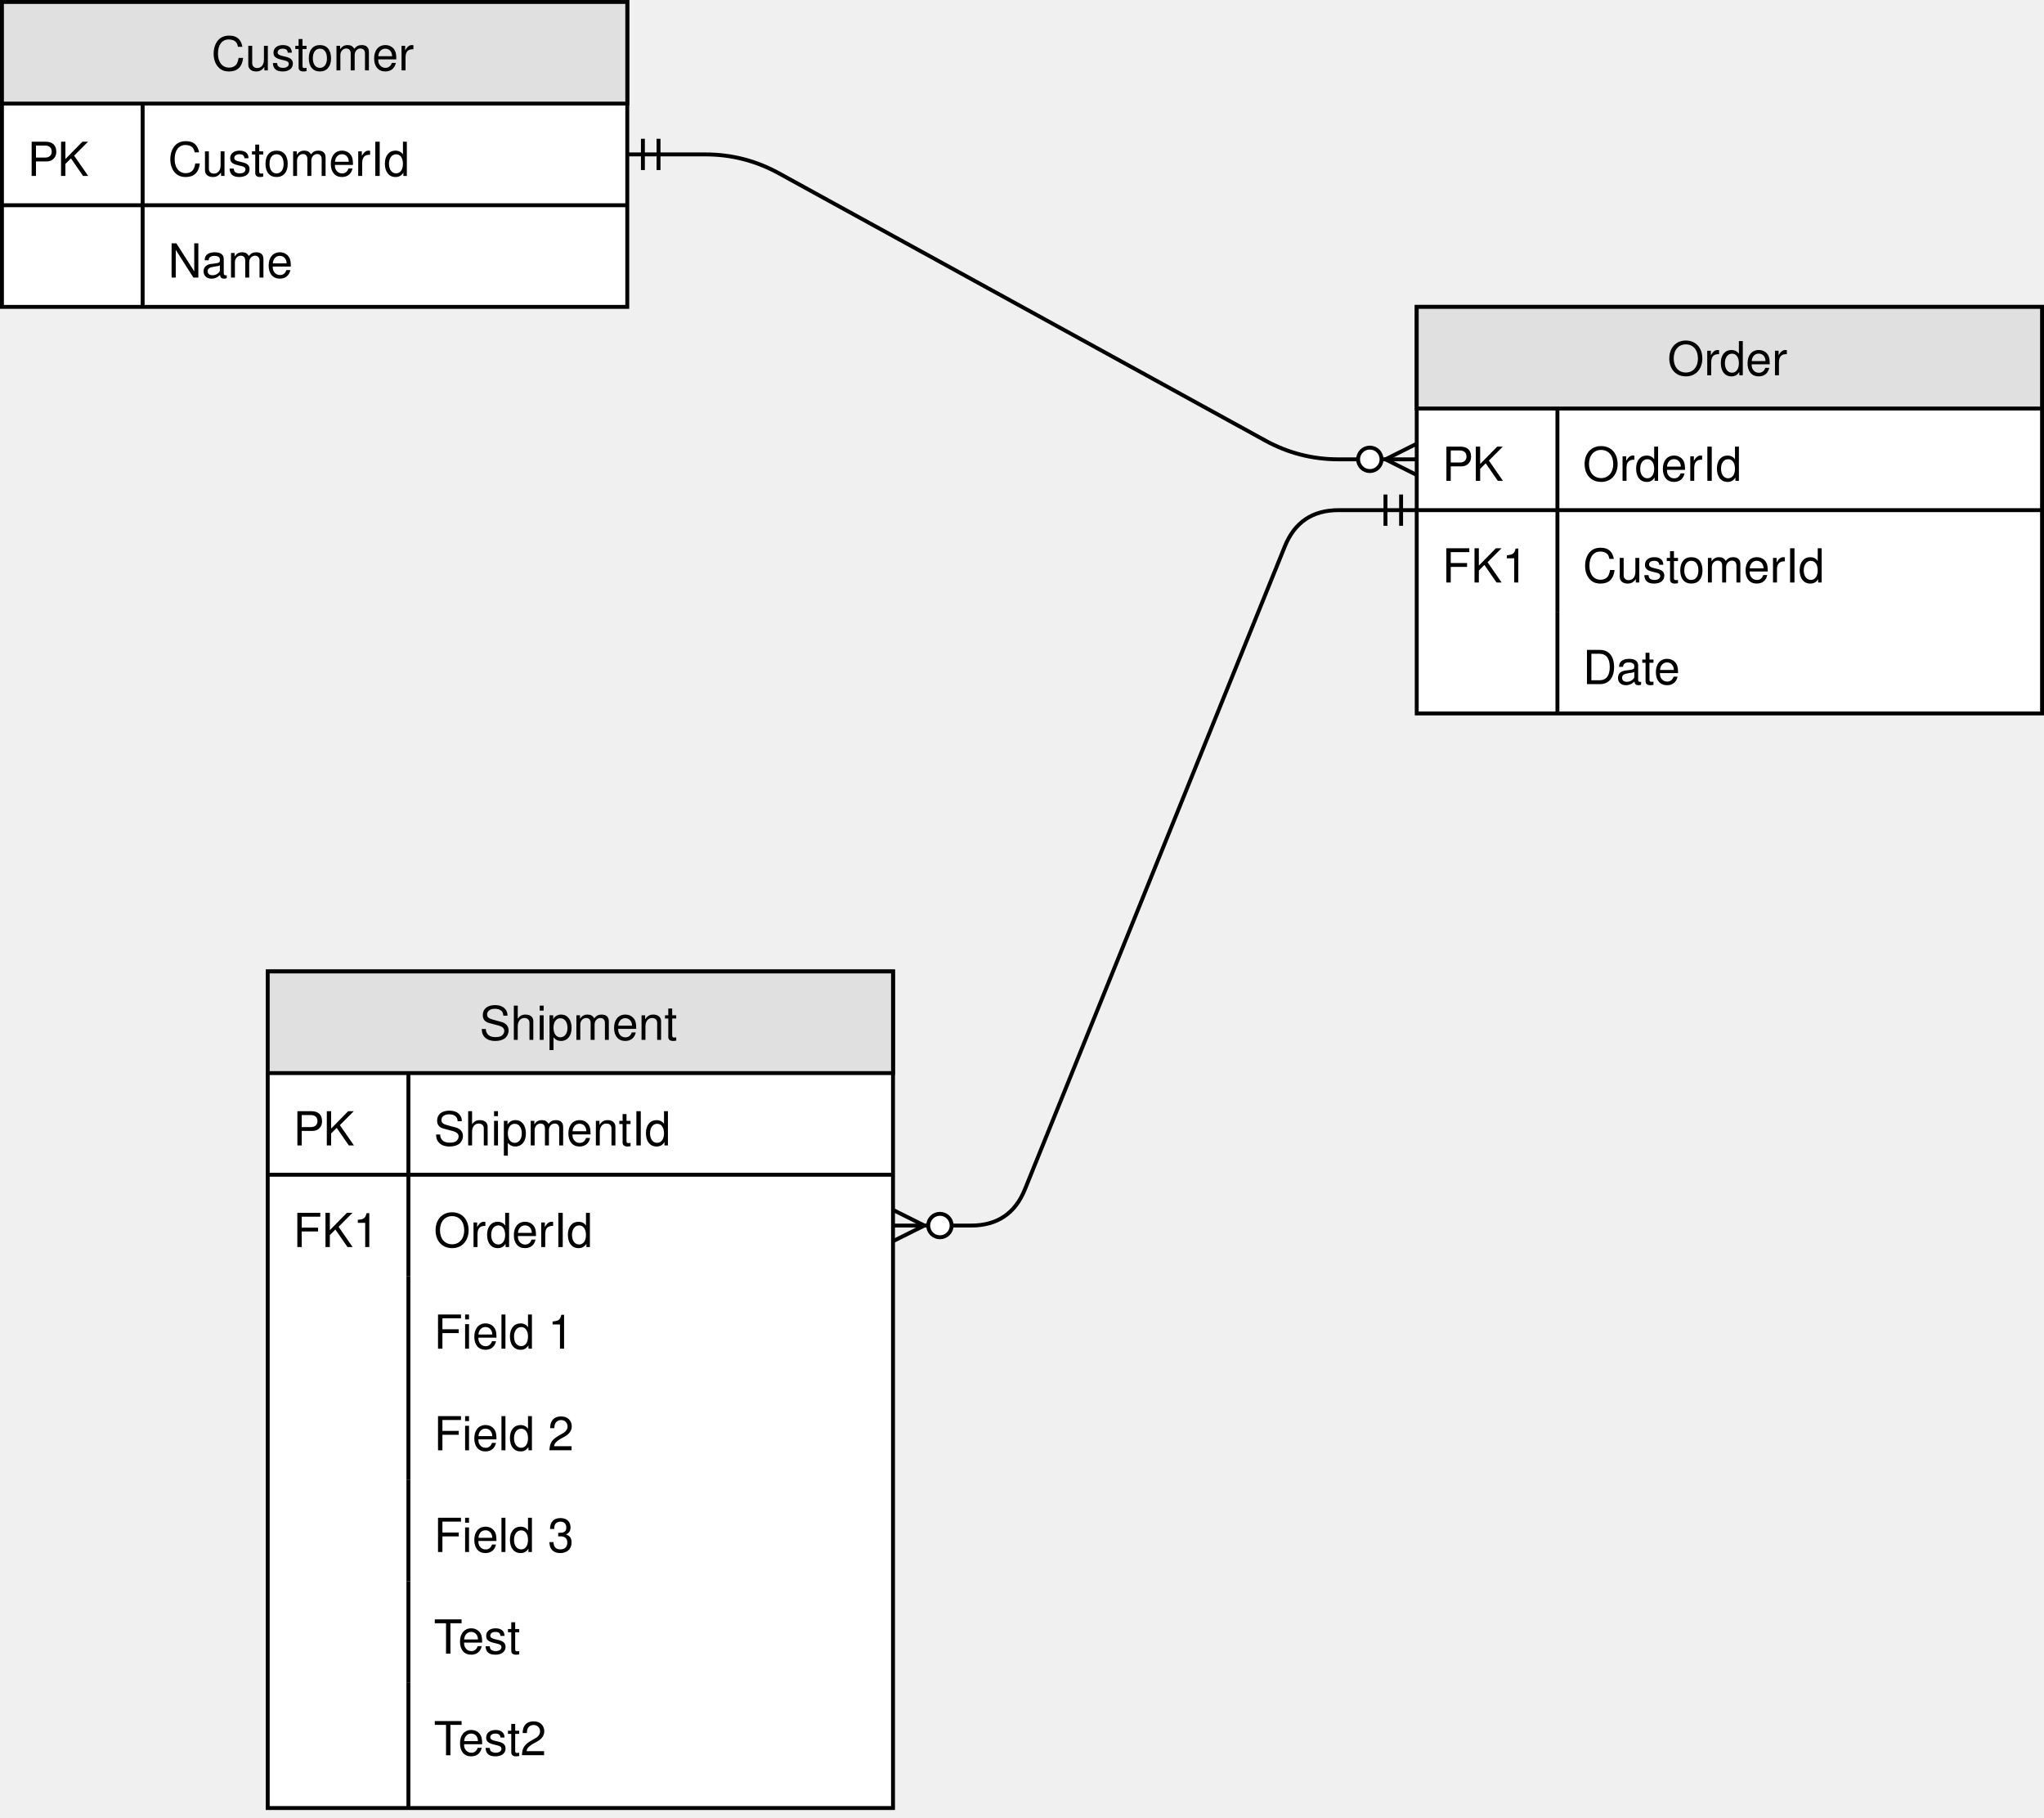
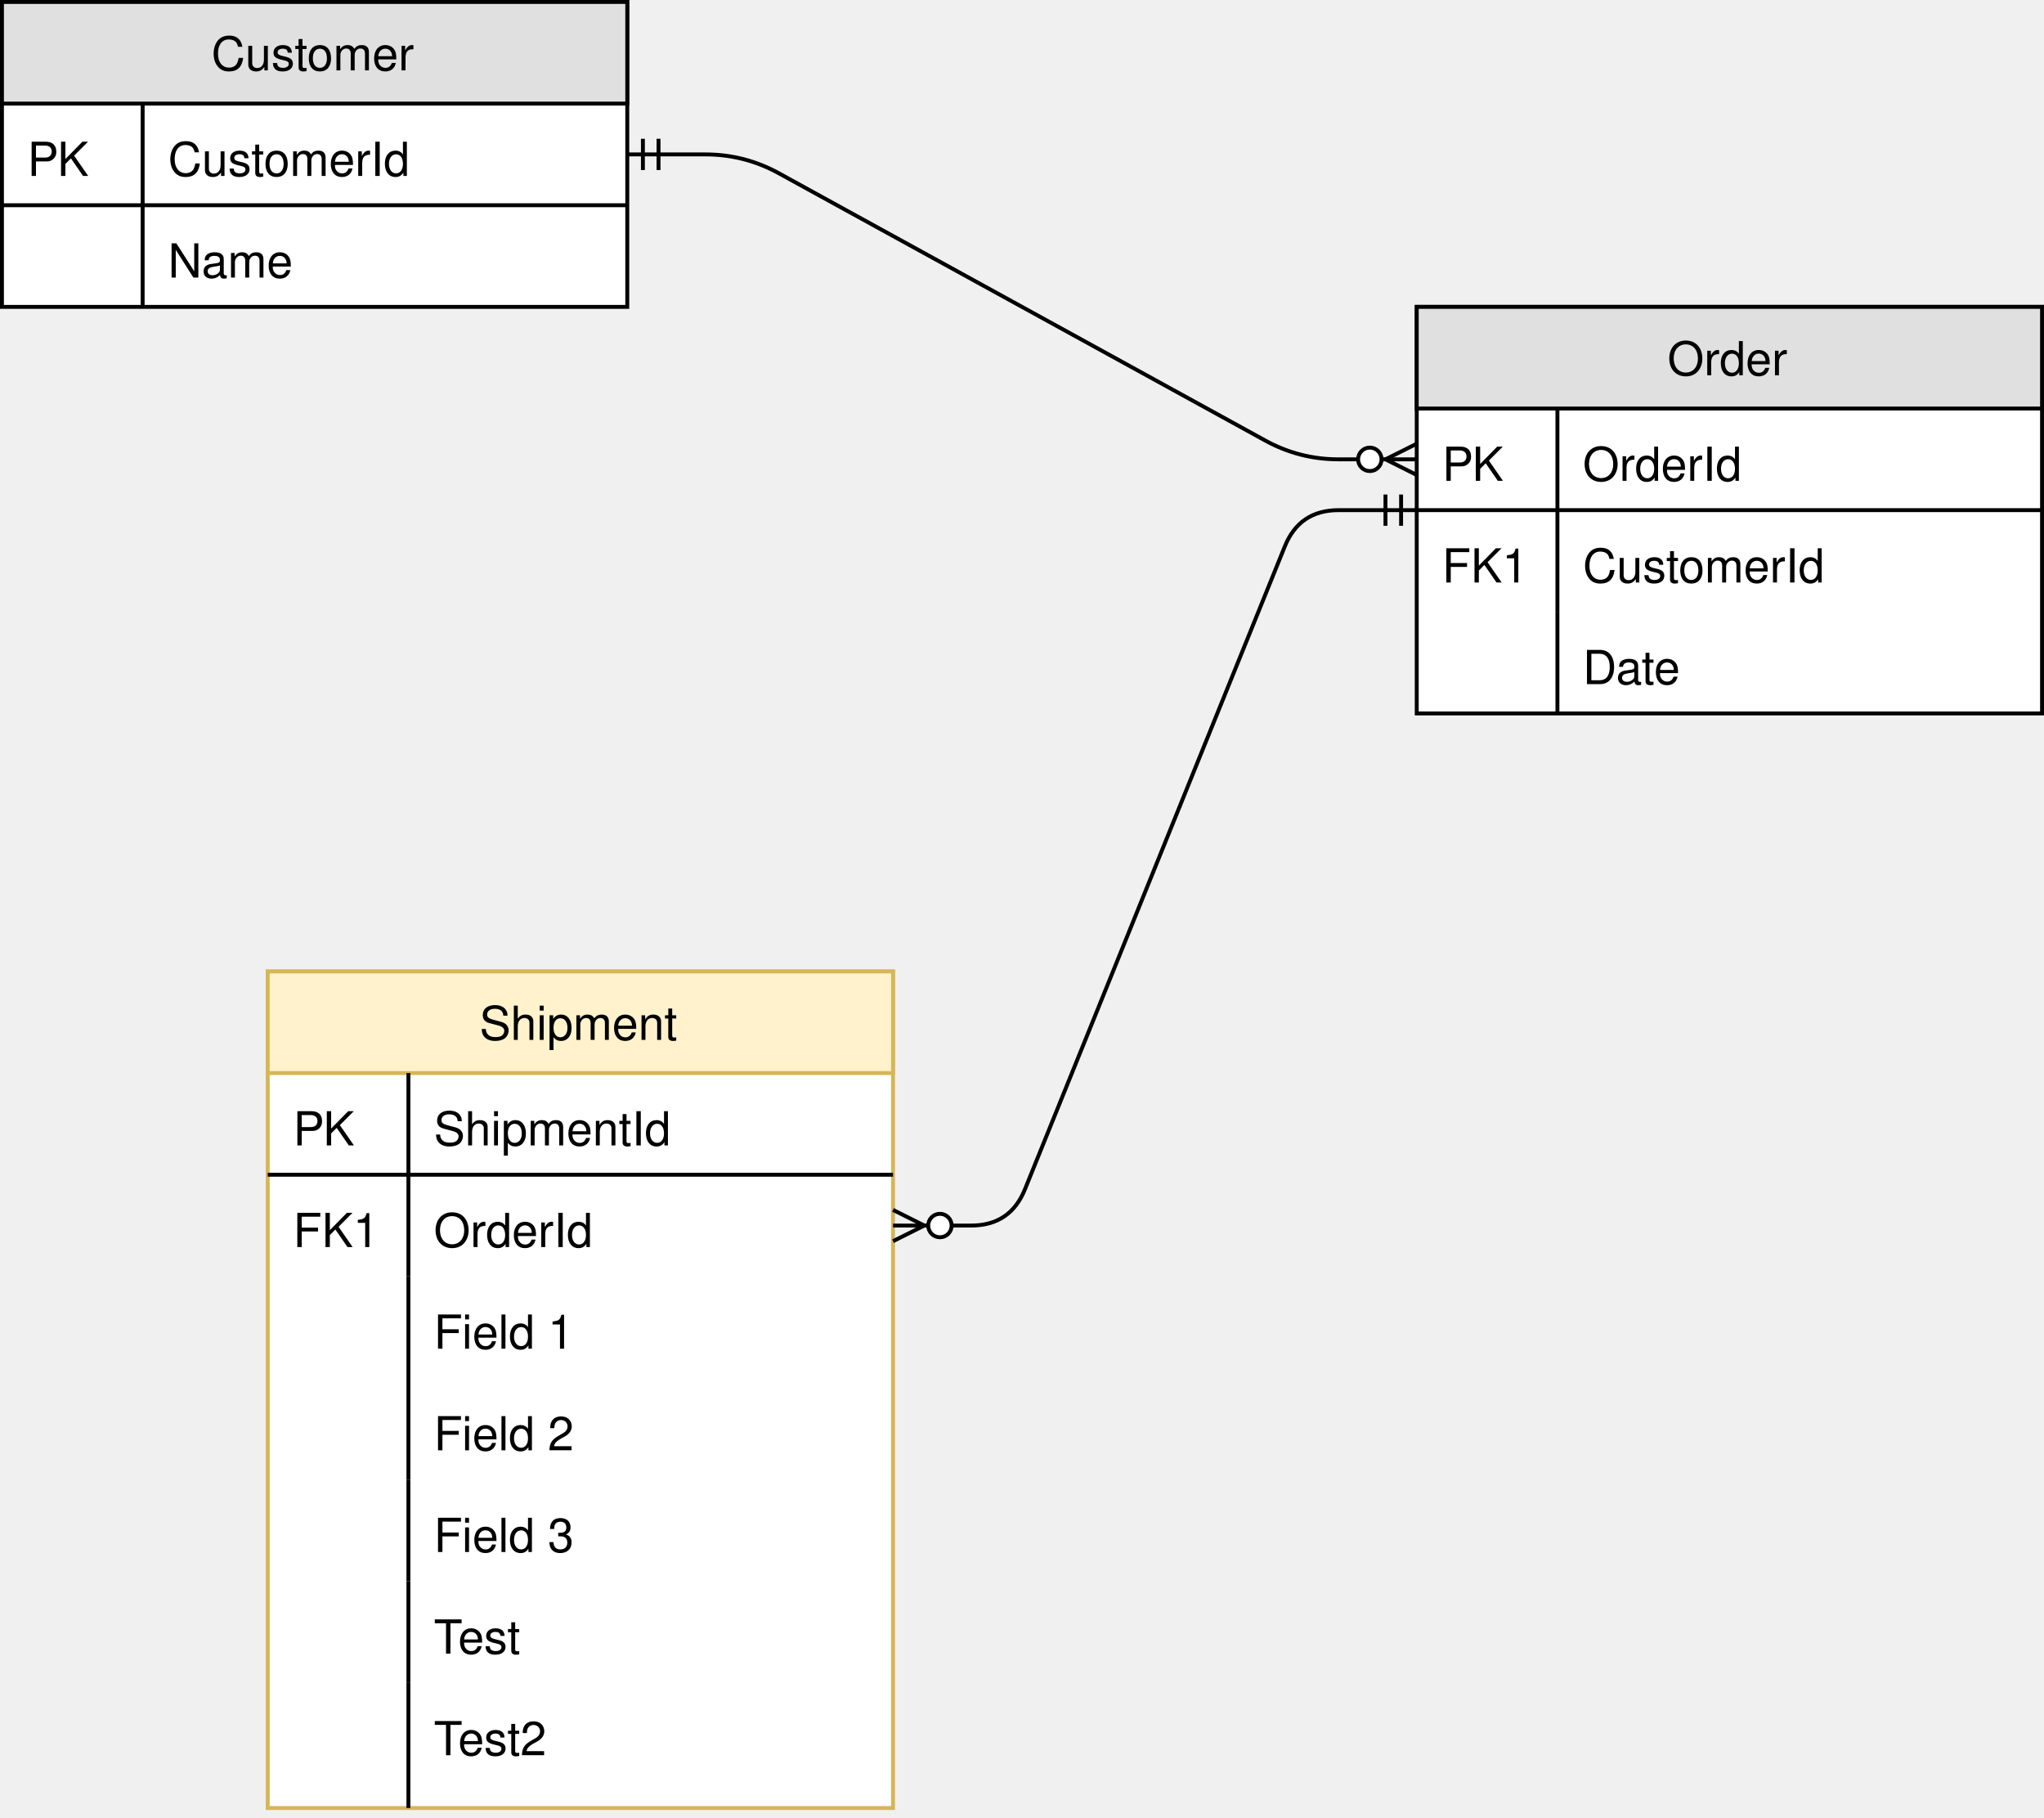
- <svg xmlns="http://www.w3.org/2000/svg" width="523px" height="465px" version="1.1" content="%3Cmxfile%20userAgent%3D%22Mozilla%2F5.0%20(Macintosh%3B%20Intel%20Mac%20OS%20X%2010_12_3)%20AppleWebKit%2F537.36%20(KHTML%2C%20like%20Gecko)%20Chrome%2F56.0.292.87%20Safari%2F537.36%22%20version%3D%22%40DRAWIO-VERSION%40%22%20editor%3D%22www.draw.io%22%20type%3D%22github%22%3E%3Cdiagram%20name%3D%22Page-1%22%3E7Vxdc9soFP01ftwdIcly%2FFi7SXen6TYTZ6bPWMIyUyw8CNdxfv2CBPowkSPHX9IMaaYjLggE99yjyzHxwJuuXr8xuF7%2BoBEiA9eJXgfe14Hrjlxf%2FC8NO224yw0xw1FuAqVhht%2BQMjrKusERSmsNOaWE43XdGNIkQSGv2SBjdFtvtqCkPuoaxsgwzEJITOsvHPFlbr1zg9L%2BD8LxUo8MgnFeM4fh75jRTaLGG7jeIvvJq1dQ96Ummi5hRLcVk3c%2F8KaMUp5frV6niMil1cuW3%2FfQUFs8N0MJb3ODNw6BO3Ki0A8W80W0%2BEv18AeSjVqL6SbldIWYemC%2B04uUbvGKwESUJgua8JmqcUQ5XGISPcId3cinSLlYFV2aLCnDb6I9JKIKCIOoZlxhQKyw6A0TMqWEsmwcDznyX%2B3OmexRjcVQKu590lMGhekRplw%2FDyUErlM8z55QNllBFuNkQrmYm2qk5%2FNQH175T%2FQq3Yoi3Vp7LitwRn8XUJH9m47QK4sYR68Vk3LMNyQWmbOdaKJqxypmVAwFqrgtAQkCBaNlBYwj1Q6qGIiLjouxnkXMwCQWi1EMBjQid3vlj4bTMaGHg4QjlkCOJnK50ir6xEVlnqUpw2RLfLqN%2BPw3MhG6hGt5KdzAMSTltL0Jp2vlO4IWGiZMTUtezzU0pDchwXEirvO2E%2BlDLNjiizJnndVgm9AsLtI1DHESP%2BZD%2BE5pelZD%2BcJERX8LkoFpiaMIJRnYOORwXkTUmuKEZ0s8nIhf4Yip8%2FdwMBTTnIoyKMviVzZnfEoTgUuIMwAiEQxbJANiEjG6fhHwR8W0jwF2NdR9E%2BWNhPIx7Hd1QB0LvCrOa4g7Bl6eAa%2Bn7yfDal5lmXdQ0gpde1A6F5I%2BAoucYyOlNUbnvrOLN7V6jtrbrgaCite94EpO9w2n%2FwdX6DJs4lg2OfyaPJ1Ahu4NCWRoYMnSR2tX%2Bw2u7jZ9BIbLf7LI5stXz5f9YC%2BF9VtmEsDxP5Mye%2FvjdTRlHr2PT5svdzJfDlrDvgv58p3Nl0954Y0anN3tF97YcPql9%2BA2az42az6aRm6aNWvdtwKph%2B%2FAEklrd48b3N1tIgGm2vxVpEGWQ3rKIaOWEvVlwGRKw5ZA2qssTdutjjOIKdgaTkdRjHQGLhYA890zIpBjmtyXNROURF%2FkJ4ei0f3zG2L0hf6AyU7vt8u6FUyinzkrfHJLm9INC1HDjNTzcx3YB9JGObGDYVmNQ%2Bfdja8ysmxB%2FqDaYx7YDT9JJFZ2wk59J%2ByNnXoX%2BYzVXW7l48i9jvy9jtz9jvJlMTo6xzYZmDLwbInXK6SGslLO9aQcEAR1QIG2m1xwFinHA92UcoApL2uMWjmnk3IOaNK0u6nnAFPMtoLOMWnUsMHdHU%2BjrqwR273Y0Z%2BCHs0jtxV0TGHYCjpHEUk%2FpWFgasMPGBFBI87p3rdUciMquamu45rasOWR9s7upzI8NHUdzSOne9%2FyyI14pDhocZujWabAY4mktbeLiOwZkZiKiSYSzxJJb4nE%2B6Q%2Bdx5MmSKJJZL2RNILiSRAgQ%2FH4TiIIjcAi%2FCdg70vcvaWQvpKIcMr6qwGmiyDtGeQxlDsF4GYEqskELub6S%2BD3LVUWD33AnAyBVbLIK0Z5OLi6jlcbiph5nE5w%2Bf9OuyiVu7gYRfQtdMu%2B4dUCh449rSLt%2F831%2FpbBE4%2B7SKK5XcI5M3L72nw7v8H%3C%2Fdiagram%3E%3C%2Fmxfile%3E" resource="https://test.draw.io/?dev=1&amp;lang=de#Halderg%2Fsandbox%2Fmaster%2Fimages%2Fschema.svg" style="background-color: rgb(255, 255, 255);">
+ <svg xmlns="http://www.w3.org/2000/svg" width="523px" height="465px" version="1.1" content="%3Cmxfile%20userAgent%3D%22Mozilla%2F5.0%20(Macintosh%3B%20Intel%20Mac%20OS%20X%2010_12_3)%20AppleWebKit%2F537.36%20(KHTML%2C%20like%20Gecko)%20Chrome%2F56.0.292.87%20Safari%2F537.36%22%20version%3D%22%40DRAWIO-VERSION%40%22%20editor%3D%22www.draw.io%22%20type%3D%22github%22%3E%3Cdiagram%20name%3D%22Page-1%22%3E7Vxdc9soFP01ftwdIcly%2FFi7SXen6TaTZKbPWCCbKRYehJs4v35BAn2YyJFjJ5ZmSDMdcUEguOceXY6JR8F8%2FfyNw83qB0OYjnwPPY%2BCryPfn%2Fih%2FF8ZdsZwVRiWnKDCBCrDA3nB2uhp65YgnDUaCsaoIJumMWZpimPRsEHO2VOzWcJoc9QNXGLL8BBDalt%2FESRWhfXKjyr7P5gsV2ZkEE2LmgWMfy8526Z6vJEfJPlPUb2Gpi890WwFEXuqmYLrUTDnjIniav08x1QtrVm24r6bltryuTlORZcbgmkM%2FImH4jBKFglK%2FtI9%2FIF0q9divs0EW2OuH1jszCJlT2RNYSpLs4Sl4kHXeLIcrwhFt3DHtuopMiFXxZRmK8bJi2wPqawC0iCrudAYkCsseyOUzhllPB8nwJ7617jzQfWox%2BI4k%2FfemSmD0nQLM2Geh1EKNxlZ5E%2BomqwhX5J0xoScm25k5nPTHF77T%2Faq3IqRaW08lxcEZ79LqKj%2BbUeYlcVc4OeaSTvmG5aLLPhONtG1Ux0zOoYiXXyqAAkiDaNVDYwT3Q7qGFiWHZdj3cuYgelSLkY5GDCI3O2V3xrOxIQZDlKBeQoFnqnlyurokxe1eVamHJMd8em34vNfZCN0BTfqUrpBEEiraQczwTbadxQnBiZcT0tdLww0lDchJctUXhdtZ8qHRLLFF23OO2vANmV5XGQbGJN0eVsMEXqV6V4PFUoTk%2F0lNAfTiiCE0xxsAgq4KCNqw0gq8iUez%2BSvdMTc%2B3s8GstpzmUZVGX5q5pzMWepxCUkOQCxDIYnrAJihjjbPEr443LaxwC7HuqhjfJWQnkb9rsmoI4FXh3nDcQdA6%2FAgtfd95NhtaizzCso6YSuPSidC0lvgUXNsZXSWqNz39nlm1o%2FR%2BNt1wBBzetB9ElODy2n%2FwfX%2BGPYxHNscvg1eTqBjP0LEsjYwpKjj86uDltc3W%2F6iCyX%2F%2BTI5cufni%2BH0V4KG3bMJIAXvidlDvbH62nKPHkdny5f7mW%2BHHWGfR%2Fy5SuXL5%2Fywpu0OLvfL7yp5fSP3oO7rPnYrPloGrlo1mx03xqkbr4DRySd3T1tcXe%2FiQTYavNXmQY5Dhkoh0w6StQfAyZbGnYE0l1ladtu9ZxBbMHWcjpGS2wycLkAROzuMYWCsPS6qpnhFH1RnxzKRtf3L5izR%2FYDpjuz367q1jBFPwtWeOeWNmNbHuOWGennFyawD6SNamIHw7Ieh96rG19t5PmC%2FMGNxzywG75TSKzthL3mTjiYes0uihnru%2Fzax5F7HYV7Hfn7HRXLYnV0jm0ysGXghxXZrLEe6hJSTpIkfhwPTMopLLVuULSIxtF5RB4QRU2oga7bX3AWkScA%2FRR5gC08G%2FQ6oaeXQg9oU7v7qfQAW%2BZ2Us8xCda4xd09T7A%2BWT12u7SjPx89mkcuK%2FXYkrGTeo4ikmGKxsBWjW8IppJGvNO976jkQlRyUcXHt1VjxyPdnT1MzXhsKz6GR073vuORC%2FFIeQTjMoe2bOnHEUlnb5cROTAisRUTQySBI5LBEknwTn3uPJiyRRJHJN2JZBASSYSjEE7jaYSQH4EkfuXI76OavaOQoVLI%2BBN1VgtNjkG6M0hrKA6LQGyJVRGI280Ml0GuOiqsgf8BcLIFVscgnRnkw8XVc7jcVsLsg3SWz4d1DEav3MFjMKBv52D2j6%2BUPHDsOZhg%2F6%2BxzfcLnHwORharbxcomlff4BBc%2Fw8%3D%3C%2Fdiagram%3E%3C%2Fmxfile%3E" resource="https://test.draw.io/?dev=1&amp;lang=de#Halderg%2Fsandbox%2Fmaster%2Fimages%2Fschema.svg" style="background-color: rgb(255, 255, 255);">
  <defs>
    <clipPath id="mx-clip-41-32-114-24-0">
      <rect x="41" y="32" width="114" height="24" />
    </clipPath>
    <clipPath id="mx-clip-5-32-26-24-0">
      <rect x="5" y="32" width="26" height="24" />
    </clipPath>
    <clipPath id="mx-clip-41-58-114-24-0">
      <rect x="41" y="58" width="114" height="24" />
    </clipPath>
    <clipPath id="mx-clip-403-110-114-24-0">
      <rect x="403" y="110" width="114" height="24" />
    </clipPath>
    <clipPath id="mx-clip-367-110-26-24-0">
      <rect x="367" y="110" width="26" height="24" />
    </clipPath>
    <clipPath id="mx-clip-403-136-114-24-0">
      <rect x="403" y="136" width="114" height="24" />
    </clipPath>
    <clipPath id="mx-clip-367-136-26-24-0">
      <rect x="367" y="136" width="26" height="24" />
    </clipPath>
    <clipPath id="mx-clip-403-162-114-24-0">
      <rect x="403" y="162" width="114" height="24" />
    </clipPath>
    <clipPath id="mx-clip-109-280-114-24-0">
      <rect x="109" y="280" width="114" height="24" />
    </clipPath>
    <clipPath id="mx-clip-73-280-26-24-0">
      <rect x="73" y="280" width="26" height="24" />
    </clipPath>
    <clipPath id="mx-clip-109-306-114-24-0">
      <rect x="109" y="306" width="114" height="24" />
    </clipPath>
    <clipPath id="mx-clip-73-306-26-24-0">
      <rect x="73" y="306" width="26" height="24" />
    </clipPath>
    <clipPath id="mx-clip-109-332-114-24-0">
      <rect x="109" y="332" width="114" height="24" />
    </clipPath>
    <clipPath id="mx-clip-109-358-114-24-0">
      <rect x="109" y="358" width="114" height="24" />
    </clipPath>
    <clipPath id="mx-clip-109-384-114-24-0">
      <rect x="109" y="384" width="114" height="24" />
    </clipPath>
    <clipPath id="mx-clip-109-410-114-24-0">
      <rect x="109" y="410" width="114" height="24" />
    </clipPath>
    <clipPath id="mx-clip-109-436-114-30-0">
      <rect x="109" y="436" width="114" height="30" />
    </clipPath>
  </defs>
  <g transform="translate(0.5,0.5)">
    <rect x="0" y="0" width="160" height="78" fill="#ffffff" stroke="#000000" pointer-events="none" />
    <path d="M 0 26 L 0 0 L 160 0 L 160 26 Z" fill="#e0e0e0" stroke="#000000" stroke-miterlimit="10" pointer-events="none" />
    <g fill="#000000" font-family="Helvetica" text-anchor="middle" font-size="12px">
      <text x="79.5" y="17.5">Customer</text>
    </g>
    <path d="M 160 52 L 0 52" fill="none" stroke="#000000" stroke-miterlimit="10" pointer-events="none" />
    <g fill="#000000" font-family="Helvetica" text-decoration="underline" clip-path="url(#mx-clip-41-32-114-24-0)" font-size="12px">
      <text x="42.5" y="44.5">CustomerId</text>
    </g>
    <path d="M 36 26 L 36 52" fill="none" stroke="#000000" stroke-miterlimit="10" pointer-events="none" />
    <g fill="#000000" font-family="Helvetica" clip-path="url(#mx-clip-5-32-26-24-0)" font-size="12px">
      <text x="6.5" y="44.5">PK</text>
    </g>
    <g fill="#000000" font-family="Helvetica" clip-path="url(#mx-clip-41-58-114-24-0)" font-size="12px">
      <text x="42.5" y="70.5">Name</text>
    </g>
    <path d="M 36 52 L 36 78" fill="none" stroke="#000000" stroke-miterlimit="10" pointer-events="none" />
    <rect x="362" y="78" width="160" height="104" fill="#ffffff" stroke="#000000" pointer-events="none" />
    <path d="M 362 104 L 362 78 L 522 78 L 522 104 Z" fill="#e0e0e0" stroke="#000000" stroke-miterlimit="10" pointer-events="none" />
    <g fill="#000000" font-family="Helvetica" text-anchor="middle" font-size="12px">
      <text x="441.5" y="95.5">Order</text>
    </g>
    <path d="M 522 130 L 362 130" fill="none" stroke="#000000" stroke-miterlimit="10" pointer-events="none" />
    <g fill="#000000" font-family="Helvetica" text-decoration="underline" clip-path="url(#mx-clip-403-110-114-24-0)" font-size="12px">
      <text x="404.5" y="122.5">OrderId</text>
    </g>
    <path d="M 398 104 L 398 130" fill="none" stroke="#000000" stroke-miterlimit="10" pointer-events="none" />
    <g fill="#000000" font-family="Helvetica" clip-path="url(#mx-clip-367-110-26-24-0)" font-size="12px">
      <text x="368.5" y="122.5">PK</text>
    </g>
    <g fill="#000000" font-family="Helvetica" clip-path="url(#mx-clip-403-136-114-24-0)" font-size="12px">
      <text x="404.5" y="148.5">CustomerId</text>
    </g>
    <path d="M 398 130 L 398 156" fill="none" stroke="#000000" stroke-miterlimit="10" pointer-events="none" />
    <g fill="#000000" font-family="Helvetica" clip-path="url(#mx-clip-367-136-26-24-0)" font-size="12px">
      <text x="368.5" y="148.5">FK1</text>
    </g>
    <g fill="#000000" font-family="Helvetica" clip-path="url(#mx-clip-403-162-114-24-0)" font-size="12px">
      <text x="404.5" y="174.5">Date</text>
    </g>
    <path d="M 398 156 L 398 182" fill="none" stroke="#000000" stroke-miterlimit="10" pointer-events="none" />
    <path d="M 160 39 L 180 39 Q 190 39 198.76 43.81 L 323.24 112.19 Q 332 117 342 117 L 362 117" fill="none" stroke="#000000" stroke-miterlimit="10" pointer-events="none" />
    <path d="M 164 35 L 164 43 M 168 35 L 168 43" fill="none" stroke="#000000" stroke-miterlimit="10" pointer-events="none" />
    <ellipse cx="350" cy="117" rx="3" ry="3" fill="#ffffff" stroke="#000000" pointer-events="none" />
    <path d="M 362 113 L 354 117 L 362 121" fill="none" stroke="#000000" stroke-miterlimit="10" pointer-events="none" />
-     <rect x="68" y="248" width="160" height="214" fill="#ffffff" stroke="#000000" pointer-events="none" />
-     <path d="M 68 274 L 68 248 L 228 248 L 228 274 Z" fill="#e0e0e0" stroke="#000000" stroke-miterlimit="10" pointer-events="none" />
+     <rect x="68" y="248" width="160" height="214" fill="#ffffff" stroke="#d6b656" pointer-events="none" />
+     <path d="M 68 274 L 68 248 L 228 248 L 228 274 Z" fill="#fff2cc" stroke="#d6b656" stroke-miterlimit="10" pointer-events="none" />
    <g fill="#000000" font-family="Helvetica" text-anchor="middle" font-size="12px">
      <text x="147.5" y="265.5">Shipment</text>
    </g>
    <path d="M 228 300 L 68 300" fill="none" stroke="#000000" stroke-miterlimit="10" pointer-events="none" />
    <g fill="#000000" font-family="Helvetica" text-decoration="underline" clip-path="url(#mx-clip-109-280-114-24-0)" font-size="12px">
      <text x="110.5" y="292.5">ShipmentId</text>
    </g>
    <path d="M 104 274 L 104 300" fill="none" stroke="#000000" stroke-miterlimit="10" pointer-events="none" />
    <g fill="#000000" font-family="Helvetica" clip-path="url(#mx-clip-73-280-26-24-0)" font-size="12px">
      <text x="74.5" y="292.5">PK</text>
    </g>
    <g fill="#000000" font-family="Helvetica" clip-path="url(#mx-clip-109-306-114-24-0)" font-size="12px">
      <text x="110.5" y="318.5">OrderId</text>
    </g>
    <path d="M 104 300 L 104 326" fill="none" stroke="#000000" stroke-miterlimit="10" pointer-events="none" />
    <g fill="#000000" font-family="Helvetica" clip-path="url(#mx-clip-73-306-26-24-0)" font-size="12px">
      <text x="74.5" y="318.5">FK1</text>
    </g>
    <g fill="#000000" font-family="Helvetica" clip-path="url(#mx-clip-109-332-114-24-0)" font-size="12px">
      <text x="110.5" y="344.5">Field 1</text>
    </g>
    <path d="M 104 326 L 104 352" fill="none" stroke="#000000" stroke-miterlimit="10" pointer-events="none" />
    <g fill="#000000" font-family="Helvetica" clip-path="url(#mx-clip-109-358-114-24-0)" font-size="12px">
      <text x="110.5" y="370.5">Field 2</text>
    </g>
    <path d="M 104 352 L 104 378" fill="none" stroke="#000000" stroke-miterlimit="10" pointer-events="none" />
    <g fill="#000000" font-family="Helvetica" clip-path="url(#mx-clip-109-384-114-24-0)" font-size="12px">
      <text x="110.5" y="396.5">Field 3</text>
    </g>
    <path d="M 104 378 L 104 404" fill="none" stroke="#000000" stroke-miterlimit="10" pointer-events="none" />
    <g fill="#000000" font-family="Helvetica" clip-path="url(#mx-clip-109-410-114-24-0)" font-size="12px">
      <text x="110.5" y="422.5">Test</text>
    </g>
    <path d="M 104 404 L 104 430" fill="none" stroke="#000000" stroke-miterlimit="10" pointer-events="none" />
    <g fill="#000000" font-family="Helvetica" clip-path="url(#mx-clip-109-436-114-30-0)" font-size="12px">
      <text x="110.5" y="448.5">Test2</text>
    </g>
    <path d="M 104 430 L 104 462" fill="none" stroke="#000000" stroke-miterlimit="10" pointer-events="none" />
    <path d="M 362 130 L 342 130 Q 332 130 328.25 139.27 L 261.75 303.73 Q 258 313 248 313 L 228 313" fill="none" stroke="#000000" stroke-miterlimit="10" pointer-events="none" />
    <path d="M 358 134 L 358 126 M 354 134 L 354 126" fill="none" stroke="#000000" stroke-miterlimit="10" pointer-events="none" />
    <ellipse cx="240" cy="313" rx="3" ry="3" fill="#ffffff" stroke="#000000" pointer-events="none" />
    <path d="M 228 317 L 236 313 L 228 309" fill="none" stroke="#000000" stroke-miterlimit="10" pointer-events="none" />
  </g>
</svg>
